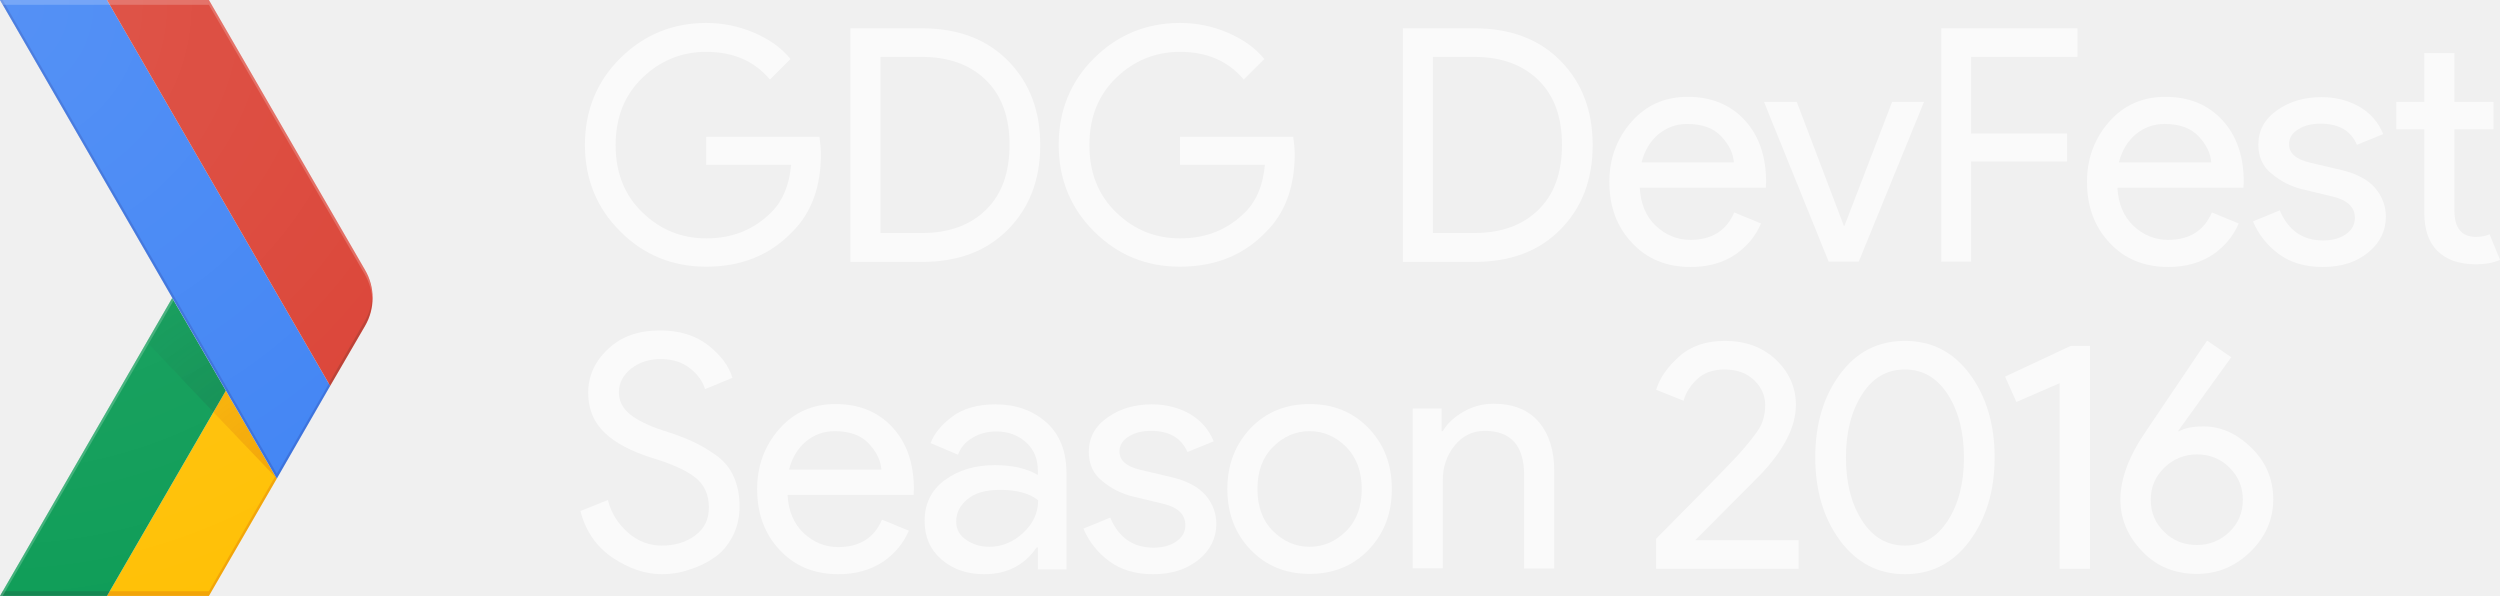
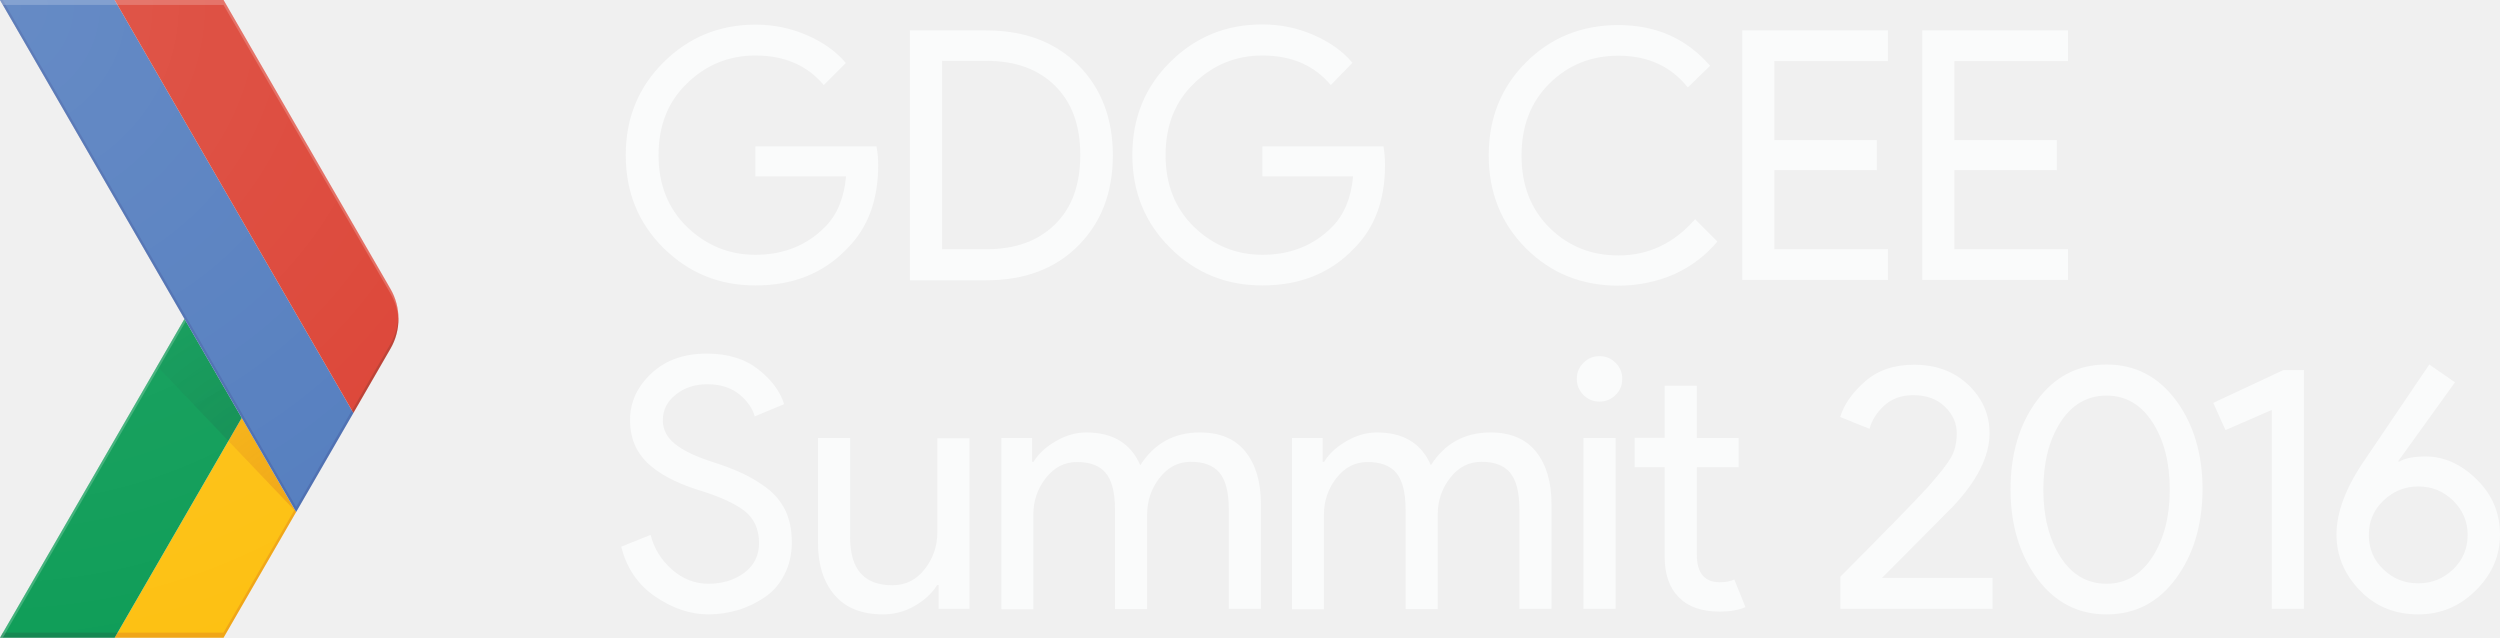
- <svg xmlns="http://www.w3.org/2000/svg" id="Layer_4" viewBox="0 0 839 200">
-   <style>.st0{fill:none;} .st1{fill:#FFC107;} .st2{fill:#0F9D58;} .st3{opacity:0.2;fill:#BF360C;enable-background:new ;} .st4{opacity:0.2;fill:#263238;enable-background:new ;} .st5{opacity:0.2;fill:#FFFFFF;enable-background:new ;} .st6{fill:url(#XMLID_126_);} .st7{fill:url(#XMLID_127_);} .st8{fill:#4285F4;} .st9{fill:#DB4437;} .st10{opacity:0.2;fill:#1A237E;enable-background:new ;} .st11{opacity:0.2;fill:#3E2723;enable-background:new ;} .st12{fill:url(#XMLID_128_);} .st13{fill:#FAFAFA;}</style>
+ <svg xmlns="http://www.w3.org/2000/svg" id="Layer_1" viewBox="0 0 1166.6 297.6">
+   <style>.st0{fill:none;} .st1{fill:#FDC113;} .st2{fill:#0F9D58;} .st3{opacity:0.2;fill:#BE3B26;enable-background:new ;} .st4{opacity:0.2;fill:#273339;enable-background:new ;} .st5{opacity:0.2;fill:#FFFFFF;enable-background:new ;} .st6{fill:url(#XMLID_7_);} .st7{fill:url(#XMLID_8_);} .st8{fill:#557EBF;} .st9{fill:#DC4537;} .st10{opacity:0.2;fill:#2D3079;enable-background:new ;} .st11{opacity:0.2;fill:#3E2823;enable-background:new ;} .st12{fill:url(#XMLID_9_);} .st13{fill:#FAFBFB;}</style>
  <g id="XMLID_60_">
    <g id="XMLID_61_">
-       <g id="XMLID_62_">
-         <path id="XMLID_106_" class="st0" d="M122.5 90.6L70.1 0H0l57.8 100L0 200h70.1l52.4-90.6c3.3-5.8 3.3-13 0-18.8z" />
-         <path id="XMLID_105_" class="st1" d="M92.4 159.8l-16.6-28.7L35.9 200h34.2l22.8-39.4z" />
-         <path id="XMLID_104_" class="st0" d="M122.5 90.6L70.1 0H0l57.8 100L0 200h70.1l52.4-90.6c3.3-5.8 3.3-13 0-18.8z" />
-         <path id="XMLID_103_" class="st2" d="M57.8 100l18 31.1L35.9 200H0z" />
-         <path id="XMLID_102_" class="st0" d="M122.5 90.6L70.1 0H0l57.8 100L0 200h70.1l52.4-90.6c3.3-5.8 3.3-13 0-18.8z" />
-         <path id="XMLID_101_" class="st3" d="M70.1 198.4H36.8l-.9 1.6h34.2l22.8-39.4-.5-.8z" />
-         <path id="XMLID_100_" class="st0" d="M122.5 90.6L70.1 0H0l57.8 100L0 200h70.1l52.4-90.6c3.3-5.8 3.3-13 0-18.8z" />
-         <path id="XMLID_99_" class="st4" d="M.9 198.4L0 200h35.9l.9-1.6z" />
-         <path id="XMLID_98_" class="st0" d="M122.5 90.6L70.1 0H0l57.8 100L0 200h70.1l52.4-90.6c3.3-5.8 3.3-13 0-18.8z" />
-         <path id="XMLID_96_" class="st5" d="M0 200h.9l57.4-99.2-.5-.8z" />
-         <path id="XMLID_94_" class="st0" d="M122.5 90.6L70.1 0H0l57.8 100L0 200h70.1l52.4-90.6c3.3-5.8 3.3-13 0-18.8z" />
-         <radialGradient id="XMLID_126_" cx="92.62" cy="2707.501" r="69.162" gradientTransform="matrix(1 0 0 -1 0 2867.46)" gradientUnits="userSpaceOnUse">
-           <stop offset="0" stop-color="#BF360C" stop-opacity=".2" />
-           <stop offset="1" stop-color="#BF360C" stop-opacity=".02" />
+       <g id="XMLID_2_">
+         <path id="XMLID_106_" class="st0" d="M182.2 134.8L104.3 0H0l86.1 148.8L0 297.6h104.3l78-134.8c4.9-8.7 4.9-19.3-.1-28z" />
+         <path id="XMLID_105_" class="st1" d="M137.5 237.8L112.8 195 53.5 297.6h50.8l33.9-58.7z" />
+         <path id="XMLID_104_" class="st0" d="M182.2 134.8L104.3 0H0l86.1 148.8L0 297.6h104.3l78-134.8c4.9-8.7 4.9-19.3-.1-28z" />
+         <path id="XMLID_103_" class="st2" d="M86.1 148.8l26.7 46.2-59.3 102.6H0z" />
+         <path id="XMLID_102_" class="st0" d="M182.2 134.8L104.3 0H0l86.1 148.8L0 297.6h104.3l78-134.8c4.9-8.7 4.9-19.3-.1-28z" />
+         <path id="XMLID_101_" class="st3" d="M104.3 295.2H54.8l-1.3 2.4h50.8l33.9-58.7-.7-1.1z" />
+         <path id="XMLID_100_" class="st0" d="M182.2 134.8L104.3 0H0l86.1 148.8L0 297.6h104.3l78-134.8c4.9-8.7 4.9-19.3-.1-28z" />
+         <path id="XMLID_99_" class="st4" d="M1.3 295.2L0 297.6h53.5l1.3-2.4z" />
+         <path id="XMLID_98_" class="st0" d="M182.2 134.8L104.3 0H0l86.1 148.8L0 297.6h104.3l78-134.8c4.9-8.7 4.9-19.3-.1-28z" />
+         <path id="XMLID_96_" class="st5" d="M0 297.6h1.3l85.4-147.7-.6-1.1z" />
+         <path id="XMLID_94_" class="st0" d="M182.2 134.8L104.3 0H0l86.1 148.8L0 297.6h104.3l78-134.8c4.9-8.7 4.9-19.3-.1-28z" />
+         <radialGradient id="XMLID_7_" cx="137.804" cy="61.684" r="102.902" gradientTransform="matrix(1 0 0 -1 0 299.68)" gradientUnits="userSpaceOnUse">
+           <stop offset="0" stop-color="#BE3B26" stop-opacity=".2" />
+           <stop offset="1" stop-color="#BE3B26" stop-opacity=".02" />
        </radialGradient>
-         <path id="XMLID_92_" class="st6" d="M92.9 160.6l-17.1-29.5-4.2 7.2z" />
-         <path id="XMLID_90_" class="st0" d="M122.5 90.6L70.1 0H0l57.8 100L0 200h70.1l52.4-90.6c3.3-5.8 3.3-13 0-18.8z" />
-         <radialGradient id="XMLID_127_" cx="92.423" cy="2707.063" r="69.723" gradientTransform="matrix(1 0 0 -1 0 2867.46)" gradientUnits="userSpaceOnUse">
-           <stop offset="0" stop-color="#263238" stop-opacity=".2" />
-           <stop offset="1" stop-color="#263238" stop-opacity=".02" />
+         <path id="XMLID_92_" class="st6" d="M138.2 238.9L112.8 195l-6.2 10.8z" />
+         <path id="XMLID_90_" class="st0" d="M182.2 134.8L104.3 0H0l86.1 148.8L0 297.6h104.3l78-134.8c4.9-8.7 4.9-19.3-.1-28z" />
+         <radialGradient id="XMLID_8_" cx="137.511" cy="61.033" r="103.737" gradientTransform="matrix(1 0 0 -1 0 299.68)" gradientUnits="userSpaceOnUse">
+           <stop offset="0" stop-color="#273339" stop-opacity=".2" />
+           <stop offset="1" stop-color="#273339" stop-opacity=".02" />
        </radialGradient>
-         <path id="XMLID_89_" class="st7" d="M71.6 138.3l4.2-7.2-18-31.1-8.5 14.8z" />
-         <path id="XMLID_88_" class="st0" d="M122.5 90.6L70.1 0H0l57.8 100L0 200h70.1l52.4-90.6c3.3-5.8 3.3-13 0-18.8z" />
+         <path id="XMLID_89_" class="st7" d="M106.6 205.8l6.2-10.8-26.7-46.2-12.8 22.1z" />
+         <path id="XMLID_88_" class="st0" d="M182.2 134.8L104.3 0H0l86.1 148.8L0 297.6h104.3l78-134.8c4.9-8.7 4.9-19.3-.1-28z" />
        <g id="XMLID_85_">
          <g id="XMLID_86_">
-             <path id="XMLID_87_" class="st8" d="M35.9 0H0l92.9 160.6 17.9-31.1z" />
+             <path id="XMLID_87_" class="st8" d="M53.5 0H0l138.2 238.9 26.7-46.2z" />
          </g>
        </g>
-         <path id="XMLID_84_" class="st0" d="M122.5 90.6L70.1 0H0l57.8 100L0 200h70.1l52.4-90.6c3.3-5.8 3.3-13 0-18.8z" />
-         <path id="XMLID_83_" class="st9" d="M122.5 109.4c3.4-5.8 3.4-13 0-18.8L70.1 0H35.9l74.9 129.5 11.7-20.1z" />
-         <path id="XMLID_82_" class="st0" d="M122.5 90.6L70.1 0H0l57.8 100L0 200h70.1l52.4-90.6c3.3-5.8 3.3-13 0-18.8z" />
-         <path id="XMLID_71_" class="st10" d="M110.8 129.5l-.4-.8L92.9 159 .9 0H0l92.9 160.6 17.9-31.1z" />
-         <path id="XMLID_69_" class="st0" d="M122.5 90.6L70.1 0H0l57.8 100L0 200h70.1l52.4-90.6c3.3-5.8 3.3-13 0-18.8z" />
-         <path id="XMLID_67_" class="st5" d="M70.1 1.6l52.4 90.6c1.5 2.7 2.3 5.6 2.5 8.6.1-3.5-.7-7-2.5-10.2L70.1 0H0l.9 1.6h69.2z" />
-         <path id="XMLID_66_" class="st0" d="M122.5 90.6L70.1 0H0l57.8 100L0 200h70.1l52.4-90.6c3.3-5.8 3.3-13 0-18.8z" />
-         <path id="XMLID_65_" class="st11" d="M110.8 129.5l11.6-20.1c1.8-3.1 2.6-6.7 2.5-10.2-.1 3-.9 5.9-2.5 8.6l-12.1 20.9.5.8z" />
-         <path id="XMLID_64_" class="st0" d="M122.5 90.6L70.1 0H0l57.8 100L0 200h70.1l52.4-90.6c3.3-5.8 3.3-13 0-18.8z" />
-         <radialGradient id="XMLID_128_" cx="-1.563" cy="2865.898" r="209.922" gradientTransform="matrix(1 0 0 -1 0 2867.46)" gradientUnits="userSpaceOnUse">
+         <path id="XMLID_84_" class="st0" d="M182.2 134.8L104.3 0H0l86.1 148.8L0 297.6h104.3l78-134.8c4.9-8.7 4.9-19.3-.1-28z" />
+         <path id="XMLID_83_" class="st9" d="M182.2 162.7c5-8.6 5-19.3 0-27.9L104.3 0H53.5l111.4 192.7 17.3-30z" />
+         <path id="XMLID_82_" class="st0" d="M182.2 134.8L104.3 0H0l86.1 148.8L0 297.6h104.3l78-134.8c4.9-8.7 4.9-19.3-.1-28z" />
+         <path id="XMLID_71_" class="st10" d="M164.9 192.7l-.7-1.2-26 45.1L1.3 0H0l138.2 238.9 26.7-46.2z" />
+         <path id="XMLID_69_" class="st0" d="M182.2 134.8L104.3 0H0l86.1 148.8L0 297.6h104.3l78-134.8c4.9-8.7 4.9-19.3-.1-28z" />
+         <path id="XMLID_67_" class="st5" d="M104.3 2.3l78 134.8c2.3 4 3.5 8.4 3.7 12.8.2-5.2-1-10.5-3.7-15.1L104.3 0H0l1.3 2.3h103z" />
+         <path id="XMLID_5_" class="st0" d="M182.2 134.8L104.3 0H0l86.1 148.8L0 297.6h104.3l78-134.8c4.9-8.7 4.9-19.3-.1-28z" />
+         <path id="XMLID_4_" class="st11" d="M164.9 192.7l17.3-29.9c2.7-4.6 3.9-9.9 3.7-15.1-.2 4.4-1.4 8.8-3.7 12.8l-18 31.1.7 1.1z" />
+         <path id="XMLID_3_" class="st0" d="M182.2 134.8L104.3 0H0l86.1 148.8L0 297.6h104.3l78-134.8c4.9-8.7 4.9-19.3-.1-28z" />
+         <radialGradient id="XMLID_9_" cx="-2.325" cy="297.354" r="312.332" gradientTransform="matrix(1 0 0 -1 0 299.68)" gradientUnits="userSpaceOnUse">
          <stop offset="0" stop-color="#FFF" stop-opacity=".1" />
          <stop offset="1" stop-color="#FFF" stop-opacity="0" />
        </radialGradient>
-         <path id="XMLID_63_" class="st12" d="M122.5 90.6L70.1 0H0l57.8 100L0 200h70.1l52.4-90.6c3.3-5.8 3.3-13 0-18.8z" />
+         <path id="XMLID_63_" class="st12" d="M182.2 134.8L104.3 0H0l86.1 148.8L0 297.6h104.3l78-134.8c4.9-8.7 4.9-19.3-.1-28z" />
      </g>
    </g>
  </g>
-   <g id="XMLID_7_">
-     <path id="XMLID_2_" class="st13" d="M275.5 51.8c0 10.9-3.2 19.7-9.7 26.1-7.4 7.7-17 11.6-28.8 11.6-11.3 0-20.9-3.9-28.8-11.8-7.9-7.8-11.9-17.6-11.9-29.1s4-21.3 11.9-29.1c7.9-7.8 17.5-11.8 28.8-11.8 5.6 0 11 1.1 16.1 3.3 5.1 2.2 9.2 5.1 12.2 8.8l-6.9 6.9c-5.2-6.2-12.3-9.3-21.4-9.3-8.2 0-15.4 2.9-21.4 8.7-6 5.8-9 13.3-9 22.6s3 16.8 9 22.6c6 5.8 13.1 8.7 21.4 8.7 8.8 0 16-2.9 21.9-8.8 3.8-3.8 6-9.1 6.6-15.9H237v-9.4h38c.3 2.1.5 4 .5 5.9z" />
-     <path id="XMLID_4_" class="st13" d="M285.4 87.8V9.5h24c12 0 21.7 3.6 28.9 10.9 7.2 7.3 10.8 16.7 10.8 28.3s-3.6 21-10.8 28.3c-7.2 7.3-16.8 10.9-28.9 10.9h-24zm10.1-9.6h13.9c9 0 16.2-2.6 21.5-7.8 5.3-5.2 7.9-12.4 7.9-21.8 0-9.3-2.6-16.5-7.9-21.7-5.3-5.2-12.5-7.8-21.5-7.8h-13.9v59.1z" />
-     <path id="XMLID_8_" class="st13" d="M434.5 51.8c0 10.9-3.2 19.7-9.7 26.1-7.4 7.7-17 11.6-28.8 11.6-11.3 0-20.9-3.9-28.8-11.8-7.9-7.8-11.9-17.6-11.9-29.1s4-21.3 11.9-29.1c7.9-7.8 17.5-11.8 28.8-11.8 5.6 0 11 1.1 16.1 3.3 5.1 2.2 9.2 5.1 12.2 8.8l-6.9 6.9c-5.2-6.2-12.3-9.3-21.4-9.3-8.2 0-15.4 2.9-21.4 8.7-6 5.8-9 13.3-9 22.6s3 16.8 9 22.6c6 5.8 13.1 8.7 21.4 8.7 8.8 0 16-2.9 21.9-8.8 3.8-3.8 6-9.1 6.6-15.9H396v-9.4h38c.3 2.1.5 4 .5 5.9z" />
-     <path id="XMLID_10_" class="st13" d="M470.8 87.8V9.5h24c12 0 21.7 3.6 28.9 10.9 7.2 7.3 10.8 16.7 10.8 28.3s-3.6 21-10.8 28.3c-7.2 7.3-16.8 10.9-28.9 10.9h-24zm10.1-9.6h13.9c9 0 16.2-2.6 21.5-7.8 5.3-5.2 7.9-12.4 7.9-21.8 0-9.3-2.6-16.5-7.9-21.7-5.3-5.2-12.5-7.8-21.5-7.8h-13.9v59.1z" />
-     <path id="XMLID_13_" class="st13" d="M567.4 89.6c-8.1 0-14.7-2.7-19.7-8.1-5.1-5.4-7.6-12.2-7.6-20.5 0-7.8 2.5-14.5 7.4-20.1 4.9-5.6 11.2-8.4 18.9-8.4 7.9 0 14.3 2.6 19.1 7.8 4.8 5.2 7.2 12.1 7.2 20.8l-.1 1.9h-42.3c.3 5.4 2.1 9.7 5.4 12.8 3.3 3.1 7.2 4.7 11.6 4.7 7.2 0 12.1-3.1 14.7-9.2l9 3.7c-1.8 4.2-4.6 7.6-8.6 10.4-4.2 2.8-9.1 4.2-15 4.2zm14.5-35c-.2-3.1-1.6-6-4.2-8.8-2.6-2.8-6.4-4.2-11.5-4.2-3.7 0-6.9 1.2-9.7 3.5-2.7 2.3-4.6 5.5-5.6 9.4h31z" />
-     <path id="XMLID_16_" class="st13" d="M613.7 87.8L592 34.2h11l15.8 41.6h.2l16-41.6h10.7l-21.9 53.6h-10.1z" />
-     <path id="XMLID_18_" class="st13" d="M661.6 87.8h-10.1V9.5h45.7v9.6h-35.7v25.7h32.2v9.4h-32.2v33.6z" />
-     <path id="XMLID_20_" class="st13" d="M727.7 89.6c-8.1 0-14.7-2.7-19.7-8.1-5.1-5.4-7.6-12.2-7.6-20.5 0-7.8 2.5-14.5 7.4-20.1 4.9-5.6 11.2-8.4 18.9-8.4 7.9 0 14.3 2.6 19.1 7.8 4.8 5.2 7.2 12.1 7.2 20.8l-.1 1.9h-42.3c.3 5.4 2.1 9.7 5.4 12.8 3.3 3.1 7.2 4.7 11.6 4.7 7.2 0 12.1-3.1 14.7-9.2l9 3.7c-1.8 4.2-4.6 7.6-8.6 10.4-4.3 2.8-9.2 4.2-15 4.2zm14.4-35c-.2-3.1-1.6-6-4.2-8.8-2.6-2.8-6.4-4.2-11.5-4.2-3.7 0-6.9 1.2-9.7 3.5-2.7 2.3-4.6 5.5-5.6 9.4h31z" />
-     <path id="XMLID_27_" class="st13" d="M779.5 89.6c-6 0-10.9-1.5-14.8-4.4-3.9-2.9-6.8-6.6-8.6-10.9l9-3.7c2.8 6.7 7.7 10.1 14.5 10.1 3.1 0 5.7-.7 7.7-2.1 2-1.4 3-3.2 3-5.5 0-3.5-2.4-5.9-7.3-7.1l-10.8-2.6c-3.4-.9-6.7-2.5-9.7-5-3.1-2.4-4.6-5.7-4.6-9.9 0-4.7 2.1-8.6 6.3-11.5 4.2-3 9.2-4.4 14.9-4.4 4.7 0 9 1.1 12.7 3.2 3.7 2.2 6.4 5.2 8 9.2l-8.8 3.6c-2-4.7-6.1-7.1-12.2-7.1-3 0-5.5.6-7.5 1.9-2 1.2-3.1 2.9-3.1 5 0 3.1 2.4 5.1 7.1 6.2l10.6 2.5c5 1.2 8.8 3.2 11.2 6 2.4 2.8 3.6 6.1 3.6 9.6 0 4.8-2 8.8-5.9 12-4 3.3-9.1 4.9-15.3 4.9z" />
-     <path id="XMLID_29_" class="st13" d="M830.9 88.7c-5.6 0-9.9-1.5-12.9-4.5s-4.4-7.2-4.4-12.7V43.4h-9.4v-9.2h9.4V17.8h10.1v16.4h13.1v9.2h-13.1v27.3c0 5.8 2.4 8.8 7.2 8.8 1.8 0 3.4-.3 4.6-.9l3.5 8.6c-2.2 1-4.9 1.5-8.1 1.5z" />
-     <path id="XMLID_31_" class="st13" d="M222.2 192.7c-5.7 0-11.2-1.9-16.7-5.6-5.4-3.7-9-8.9-10.7-15.6l9.2-3.7c1.1 4.3 3.3 7.9 6.7 10.9 3.4 3 7.2 4.4 11.4 4.4 4.4 0 8.1-1.1 11.2-3.4 3.1-2.3 4.6-5.4 4.6-9.4 0-4.4-1.6-7.7-4.6-10.1-3.1-2.4-8-4.6-14.7-6.6-6.9-2.2-12.2-5-15.8-8.5-3.6-3.5-5.4-7.9-5.4-13.3 0-5.6 2.2-10.5 6.7-14.7 4.4-4.2 10.2-6.2 17.4-6.2 6.6 0 12 1.7 16.2 5 4.2 3.3 6.9 6.9 8.1 10.9l-9.2 3.8c-.7-2.5-2.3-4.8-4.9-6.9-2.6-2.1-5.9-3.2-10-3.2-3.9 0-7.2 1.1-9.9 3.2-2.7 2.2-4.1 4.8-4.1 8 0 2.9 1.3 5.4 3.8 7.4s6.2 3.8 11.1 5.4c3.9 1.2 7.1 2.4 9.7 3.6 2.6 1.2 5.2 2.7 7.9 4.6 2.7 1.9 4.7 4.3 6 7.2 1.3 2.9 2 6.2 2 10s-.8 7.2-2.4 10.2c-1.6 3-3.6 5.4-6.2 7.1-2.6 1.8-5.4 3.1-8.4 4-2.8 1-5.9 1.5-9 1.5z" />
-     <path id="XMLID_33_" class="st13" d="M281.4 192.7c-8.1 0-14.7-2.7-19.7-8.1-5.1-5.4-7.6-12.2-7.6-20.5 0-7.8 2.5-14.5 7.4-20.1 4.9-5.6 11.2-8.4 18.9-8.4 7.9 0 14.3 2.6 19.1 7.8 4.8 5.2 7.2 12.1 7.2 20.8l-.1 1.9h-42.3c.3 5.4 2.1 9.7 5.4 12.8 3.3 3.1 7.2 4.7 11.6 4.7 7.2 0 12.1-3.1 14.7-9.2l9 3.7c-1.8 4.2-4.6 7.6-8.6 10.4-4.3 2.8-9.2 4.2-15 4.2zm14.4-35c-.2-3.1-1.6-6-4.2-8.8-2.6-2.8-6.4-4.2-11.5-4.2-3.7 0-6.9 1.2-9.7 3.5-2.7 2.3-4.6 5.5-5.6 9.4h31z" />
-     <path id="XMLID_36_" class="st13" d="M330.3 192.7c-5.7 0-10.4-1.6-14.3-4.9-3.8-3.3-5.7-7.6-5.7-13 0-5.8 2.3-10.4 6.8-13.7 4.5-3.3 10.1-5 16.7-5 5.9 0 10.8 1.1 14.5 3.3v-1.5c0-3.9-1.3-7.1-4-9.5-2.7-2.4-6-3.6-10-3.6-2.9 0-5.6.7-7.9 2.1-2.4 1.4-4 3.3-4.9 5.7l-9.2-3.9c1.2-3.2 3.7-6.2 7.3-8.9 3.6-2.7 8.5-4.1 14.4-4.1 6.9 0 12.5 2 17.1 6 4.5 4 6.8 9.7 6.8 17v32.4h-9.6v-7.4h-.4c-4 5.9-9.9 9-17.6 9zm1.7-9.2c4.2 0 7.9-1.5 11.3-4.6 3.4-3.1 5.1-6.8 5.1-11-2.8-2.3-7.1-3.5-12.8-3.5-4.9 0-8.6 1.1-11 3.2-2.5 2.1-3.7 4.6-3.7 7.4 0 2.6 1.1 4.7 3.4 6.2 2.2 1.5 4.7 2.3 7.7 2.3z" />
-     <path id="XMLID_39_" class="st13" d="M387 192.7c-6 0-10.9-1.5-14.8-4.4-3.9-2.9-6.8-6.6-8.6-10.9l9-3.7c2.8 6.7 7.7 10.1 14.5 10.1 3.1 0 5.7-.7 7.7-2.1 2-1.4 3-3.2 3-5.5 0-3.5-2.4-5.9-7.3-7.1l-10.8-2.6c-3.4-.9-6.7-2.5-9.7-5-3.1-2.4-4.6-5.7-4.6-9.9 0-4.7 2.1-8.6 6.3-11.5 4.2-3 9.2-4.4 14.9-4.4 4.7 0 9 1.1 12.7 3.2 3.7 2.2 6.4 5.2 8 9.2l-8.8 3.6c-2-4.7-6.1-7.1-12.2-7.1-3 0-5.5.6-7.5 1.9-2 1.2-3.1 2.9-3.1 5 0 3.1 2.4 5.1 7.1 6.2l10.6 2.5c5 1.2 8.7 3.2 11.2 6 2.4 2.8 3.6 6.1 3.6 9.6 0 4.8-2 8.8-5.9 12-4.1 3.3-9.1 4.9-15.3 4.9z" />
-     <path id="XMLID_41_" class="st13" d="M419.7 143.7c5.2-5.4 11.8-8.1 19.8-8.1s14.6 2.7 19.8 8.1c5.2 5.4 7.8 12.2 7.8 20.4s-2.6 15-7.8 20.4c-5.2 5.4-11.8 8.1-19.8 8.1s-14.6-2.7-19.8-8.1c-5.2-5.4-7.8-12.2-7.8-20.4 0-8.1 2.6-14.9 7.8-20.4zm7.5 34.5c3.5 3.5 7.6 5.3 12.3 5.3 4.7 0 8.8-1.8 12.3-5.3s5.2-8.2 5.2-14.1c0-5.8-1.7-10.5-5.2-14.1-3.5-3.5-7.6-5.3-12.3-5.3-4.7 0-8.8 1.8-12.3 5.3s-5.2 8.2-5.2 14.1 1.7 10.6 5.2 14.1z" />
-     <path id="XMLID_44_" class="st13" d="M483.8 137.3v7.4h.4c1.5-2.6 3.8-4.7 6.9-6.5 3.1-1.8 6.5-2.7 10.1-2.7 6.6 0 11.7 2 15.2 6.1s5.2 9.6 5.2 16.4v32.8h-10.1v-31.3c0-9.9-4.4-14.9-13.2-14.9-4.2 0-7.5 1.7-10.2 5-2.6 3.3-3.9 7.2-3.9 11.5v29.6h-10.1v-53.6h9.7z" />
-     <path id="XMLID_46_" class="st13" d="M603.5 190.9h-47.7v-10.1c14.3-14.4 23.4-23.7 27.5-28.1 3.6-4 6-7.1 7.2-9.1 1.2-2.1 1.9-4.6 1.9-7.7 0-3.1-1.2-5.9-3.7-8.3-2.5-2.4-5.8-3.6-10-3.6-3.8 0-6.9 1.1-9.2 3.3-2.3 2.2-3.8 4.6-4.5 7.2l-9.2-3.7c1.2-3.9 3.8-7.7 7.8-11.2 3.9-3.5 9-5.2 15.3-5.2 6.9 0 12.6 2.1 17.1 6.3 4.4 4.2 6.7 9.3 6.7 15.2 0 7.3-4 15.1-11.9 23.4l-21.9 22h34.7v9.6z" />
-     <path id="XMLID_48_" class="st13" d="M661.1 181.4c-5.5 7.5-12.8 11.3-21.8 11.3s-16.2-3.8-21.8-11.3c-5.5-7.5-8.3-16.8-8.3-27.9 0-11.2 2.8-20.5 8.3-27.9 5.5-7.5 12.8-11.2 21.8-11.2s16.2 3.7 21.8 11.2c5.5 7.5 8.3 16.8 8.3 27.9 0 11.1-2.8 20.4-8.3 27.9zm-21.8 1.7c6 0 10.8-2.8 14.4-8.4 3.6-5.6 5.4-12.6 5.4-21.1 0-8.5-1.8-15.6-5.4-21.2-3.6-5.6-8.4-8.4-14.4-8.4-6.1 0-10.9 2.8-14.4 8.4-3.6 5.6-5.4 12.6-5.4 21.2 0 8.5 1.8 15.5 5.4 21.1 3.6 5.6 8.4 8.4 14.4 8.4z" />
-     <path id="XMLID_51_" class="st13" d="M701.3 190.9h-10.1v-62.3l-14.5 6.3-3.8-8.5 22-10.3h6.5v74.8z" />
-     <path id="XMLID_53_" class="st13" d="M739.5 143.1c5.8 0 11.2 2.4 16.1 7.2 4.9 4.8 7.3 10.6 7.3 17.3 0 6.6-2.5 12.5-7.6 17.5s-11.1 7.5-18 7.5c-7.4 0-13.6-2.5-18.4-7.6-4.9-5.1-7.3-10.9-7.3-17.4 0-6.9 2.9-14.7 8.8-23.2l20.3-30.1 8.1 5.6-17.8 24.7.2.2c1.8-1.1 4.5-1.7 8.3-1.7zm-2.2 39.8c4.2 0 7.9-1.5 10.9-4.4 3-2.9 4.5-6.5 4.5-10.8 0-4.2-1.5-7.8-4.5-10.8-3-3-6.7-4.4-10.9-4.4s-7.9 1.5-10.9 4.4c-3.1 3-4.6 6.5-4.6 10.8 0 4.3 1.5 7.9 4.5 10.8 3 3 6.7 4.4 11 4.4z" />
+   <g id="XMLID_1_">
+     <path class="st13" d="M409.8 77.1c0 16.3-4.8 29.2-14.5 38.9-11 11.5-25.2 17.2-42.8 17.2-16.8 0-31.1-5.8-42.9-17.5-11.7-11.6-17.6-26-17.6-43.3s5.9-31.7 17.7-43.4c11.8-11.7 26.1-17.5 42.9-17.5 8.4 0 16.3 1.6 23.9 4.9 7.6 3.3 13.7 7.6 18.2 13l-10.3 10.3c-7.7-9.2-18.3-13.8-31.9-13.8-12.3 0-22.9 4.3-31.8 12.9-9 8.6-13.4 19.8-13.4 33.6s4.5 25 13.4 33.6c9 8.6 19.6 12.9 31.8 12.9 13 0 23.9-4.3 32.5-13 5.6-5.6 8.9-13.5 9.8-23.6h-42.3v-14H409c.6 3.1.8 6 .8 8.8zM424.6 130.7V14.2h35.6c17.9 0 32.2 5.4 43 16.2 10.7 10.8 16.1 24.8 16.1 42.1s-5.4 31.3-16.1 42.1c-10.7 10.8-25.1 16.2-43 16.2h-35.6zm15-14.4h20.7c13.5 0 24.1-3.8 32-11.6 7.9-7.7 11.8-18.5 11.8-32.4 0-13.8-3.9-24.5-11.8-32.3-7.9-7.8-18.5-11.6-32-11.6h-20.7v87.9zM646.3 77.1c0 16.3-4.8 29.2-14.5 38.9-11 11.5-25.2 17.2-42.8 17.2-16.8 0-31.1-5.8-42.9-17.5-11.8-11.7-17.7-26.1-17.7-43.4s5.9-31.7 17.7-43.4c11.8-11.7 26.1-17.5 42.9-17.5 8.4 0 16.3 1.6 23.9 4.9 7.6 3.3 13.7 7.6 18.2 13L621 39.7c-7.7-9.2-18.3-13.8-31.9-13.8-12.3 0-22.9 4.3-31.8 12.9-9 8.6-13.4 19.8-13.4 33.6s4.5 25 13.4 33.6c9 8.6 19.6 12.9 31.8 12.9 13 0 23.9-4.3 32.5-13 5.6-5.6 8.9-13.5 9.8-23.6h-42.3v-14h56.5c.5 3.1.7 6 .7 8.8zM755.2 133.3c-17.1 0-31.5-5.8-43.1-17.4-11.6-11.6-17.4-26.1-17.4-43.4 0-17.4 5.8-31.8 17.4-43.4 11.6-11.6 26-17.4 43.1-17.4 17.6 0 31.8 6.3 42.8 19l-10.4 10.1c-7.9-9.9-18.7-14.8-32.4-14.8-12.7 0-23.4 4.3-32.1 12.9-8.7 8.6-13.1 19.8-13.1 33.7 0 13.9 4.4 25.1 13.1 33.7 8.7 8.6 19.4 12.9 32.1 12.9 14 0 25.9-5.6 35.8-16.9l10.4 10.4c-5.3 6.4-12 11.5-20 15.2-8 3.5-16.8 5.4-26.2 5.4zM881 28.5h-53v36.9h47.8v14H828v36.9h53v14.3h-68V14.2h68v14.3zM965 28.5h-53v36.9h47.8v14H912v36.9h53v14.3h-68V14.2h68v14.3zM330.6 286.7c-8.5 0-16.7-2.8-24.8-8.3-8.1-5.5-13.4-13.3-15.9-23.3l13.7-5.5c1.6 6.4 5 11.8 10 16.2s10.7 6.6 17 6.6c6.5 0 12.1-1.7 16.7-5.1 4.6-3.4 6.9-8.1 6.9-13.9 0-6.5-2.3-11.5-6.9-15.1-4.6-3.5-11.9-6.8-21.9-9.8-10.3-3.3-18.1-7.5-23.4-12.6-5.3-5.2-8-11.7-8-19.8 0-8.4 3.3-15.6 9.9-21.8 6.6-6.2 15.2-9.3 25.9-9.3 9.9 0 17.9 2.5 24.1 7.4 6.2 4.9 10.2 10.3 12 16.2l-13.7 5.7c-1-3.7-3.4-7.1-7.2-10.3-3.9-3.1-8.8-4.7-14.9-4.7-5.8 0-10.7 1.6-14.7 4.8-4.1 3.2-6.1 7.2-6.1 12 0 4.3 1.9 8 5.6 11 3.7 3 9.2 5.7 16.5 8.1 5.7 1.8 10.5 3.6 14.4 5.4 3.8 1.7 7.8 4 11.7 6.9 4 2.9 6.9 6.5 9 10.7 2 4.3 3 9.2 3 14.9 0 5.6-1.2 10.7-3.5 15.1-2.3 4.5-5.4 8-9.3 10.6-3.9 2.6-8 4.6-12.4 5.9-4.5 1.3-9 2-13.7 2zM452.3 284.1H438V273h-.7c-2.3 3.8-5.8 7-10.4 9.7-4.7 2.7-9.6 4-14.8 4-10 0-17.5-3-22.7-9.1-5.2-6.1-7.7-14.2-7.7-24.4v-48.8h15v46.4c0 14.9 6.6 22.3 19.7 22.3 6.2 0 11.2-2.5 15.1-7.5 3.9-5 5.9-10.7 5.9-17.2v-43.9h15v79.6zM467.3 284.1v-79.7h14.3v11.1h.7c2.3-3.8 5.8-7 10.5-9.7 4.7-2.7 9.4-4 14.1-4 12.4 0 20.8 5.1 25.2 15.3 6.5-10.2 15.8-15.3 27.8-15.3 9.4 0 16.5 3 21.3 9 4.8 6 7.2 14.2 7.2 24.5v48.8h-15v-46.5c0-8-1.5-13.7-4.4-17.1-2.9-3.4-7.4-5-13.3-5S545 218 541.1 223c-3.9 5-5.8 10.7-5.8 17.1v44.1h-15v-46.5c0-8-1.5-13.7-4.4-17.1-2.9-3.4-7.4-5-13.3-5s-10.7 2.5-14.6 7.5c-3.9 5-5.8 10.7-5.8 17.1v44.1h-14.9zM602.9 284.1v-79.7h14.3v11.1h.7c2.3-3.8 5.8-7 10.5-9.7 4.7-2.7 9.4-4 14.1-4 12.4 0 20.8 5.1 25.2 15.3 6.5-10.2 15.8-15.3 27.8-15.3 9.4 0 16.5 3 21.3 9 4.8 6 7.2 14.2 7.2 24.5v48.8h-15v-46.5c0-8-1.5-13.7-4.4-17.1-2.9-3.4-7.4-5-13.3-5s-10.7 2.5-14.6 7.5c-3.9 5-5.8 10.7-5.8 17.1v44.1h-15v-46.5c0-8-1.5-13.7-4.4-17.1-2.9-3.4-7.4-5-13.3-5s-10.7 2.5-14.6 7.5c-3.9 5-5.8 10.7-5.8 17.1v44.1h-14.9zM753.9 184.3c-2.1 2.1-4.6 3.1-7.5 3.1-2.9 0-5.4-1-7.5-3.1-2.1-2.1-3.1-4.6-3.1-7.5 0-2.9 1-5.4 3.1-7.5 2.1-2.1 4.6-3.1 7.5-3.1 2.9 0 5.4 1 7.5 3.1 2.1 2.1 3.1 4.6 3.1 7.5 0 3-1 5.5-3.1 7.5zm0 99.8h-15v-79.7h15v79.7zM802.5 285.4c-8.4 0-14.7-2.2-19.1-6.7-4.4-4.4-6.6-10.7-6.6-18.9V218h-14v-13.7h14V180h15v24.4h19.5V218h-19.5v40.7c0 8.7 3.6 13 10.7 13 2.7 0 5-.4 6.8-1.3l5.2 12.9c-3.2 1.4-7.2 2.1-12 2.1zM929.8 284.1h-71v-15c21.3-21.4 34.9-35.3 40.8-41.8 5.3-6 8.9-10.5 10.7-13.6 1.8-3.1 2.8-6.9 2.8-11.5 0-4.7-1.8-8.8-5.5-12.4-3.7-3.6-8.6-5.4-14.8-5.4-5.6 0-10.2 1.7-13.7 5s-5.7 6.9-6.7 10.7l-13.7-5.5c1.8-5.9 5.7-11.4 11.6-16.6 5.9-5.2 13.5-7.8 22.8-7.8 10.3 0 18.8 3.1 25.4 9.4 6.6 6.3 9.9 13.8 9.9 22.6 0 10.8-5.9 22.5-17.7 34.8l-32.5 32.7h51.6v14.4zM1015.4 269.9c-8.2 11.2-19 16.8-32.4 16.8-13.3 0-24.1-5.6-32.4-16.8-8.2-11.2-12.4-25-12.4-41.5 0-16.6 4.1-30.5 12.4-41.6 8.2-11.1 19-16.7 32.4-16.7 13.3 0 24.1 5.6 32.4 16.7 8.2 11.1 12.4 25 12.4 41.6-.1 16.5-4.2 30.4-12.4 41.5zm-32.4 2.5c8.9 0 16-4.2 21.4-12.5 5.4-8.4 8.1-18.8 8.1-31.4 0-12.7-2.7-23.2-8.1-31.5-5.4-8.3-12.5-12.4-21.4-12.4-9 0-16.2 4.2-21.5 12.4-5.3 8.3-8 18.8-8 31.5 0 12.6 2.7 23.1 8 31.4 5.3 8.3 12.5 12.5 21.5 12.5zM1075.1 284.1h-15v-92.8l-21.6 9.4-5.7-12.7 32.7-15.3h9.6v111.4zM1131.8 213c8.7 0 16.7 3.6 23.9 10.7 7.3 7.1 10.9 15.7 10.9 25.8 0 9.9-3.8 18.6-11.3 26-7.5 7.5-16.5 11.2-26.8 11.2-11.1 0-20.2-3.8-27.4-11.3-7.2-7.5-10.8-16.2-10.8-26 0-10.3 4.3-21.8 13-34.5l30.3-44.8 12 8.3-26.5 36.8.3.3c2.7-1.6 6.8-2.5 12.4-2.5zm-3.3 59.2c6.3 0 11.7-2.2 16.2-6.5s6.8-9.7 6.8-16.1c0-6.3-2.3-11.6-6.8-16s-9.9-6.6-16.2-6.6c-6.3 0-11.7 2.2-16.3 6.6s-6.8 9.7-6.8 16c0 6.4 2.2 11.8 6.8 16.1 4.5 4.4 9.9 6.5 16.3 6.5z" />
  </g>
</svg>
